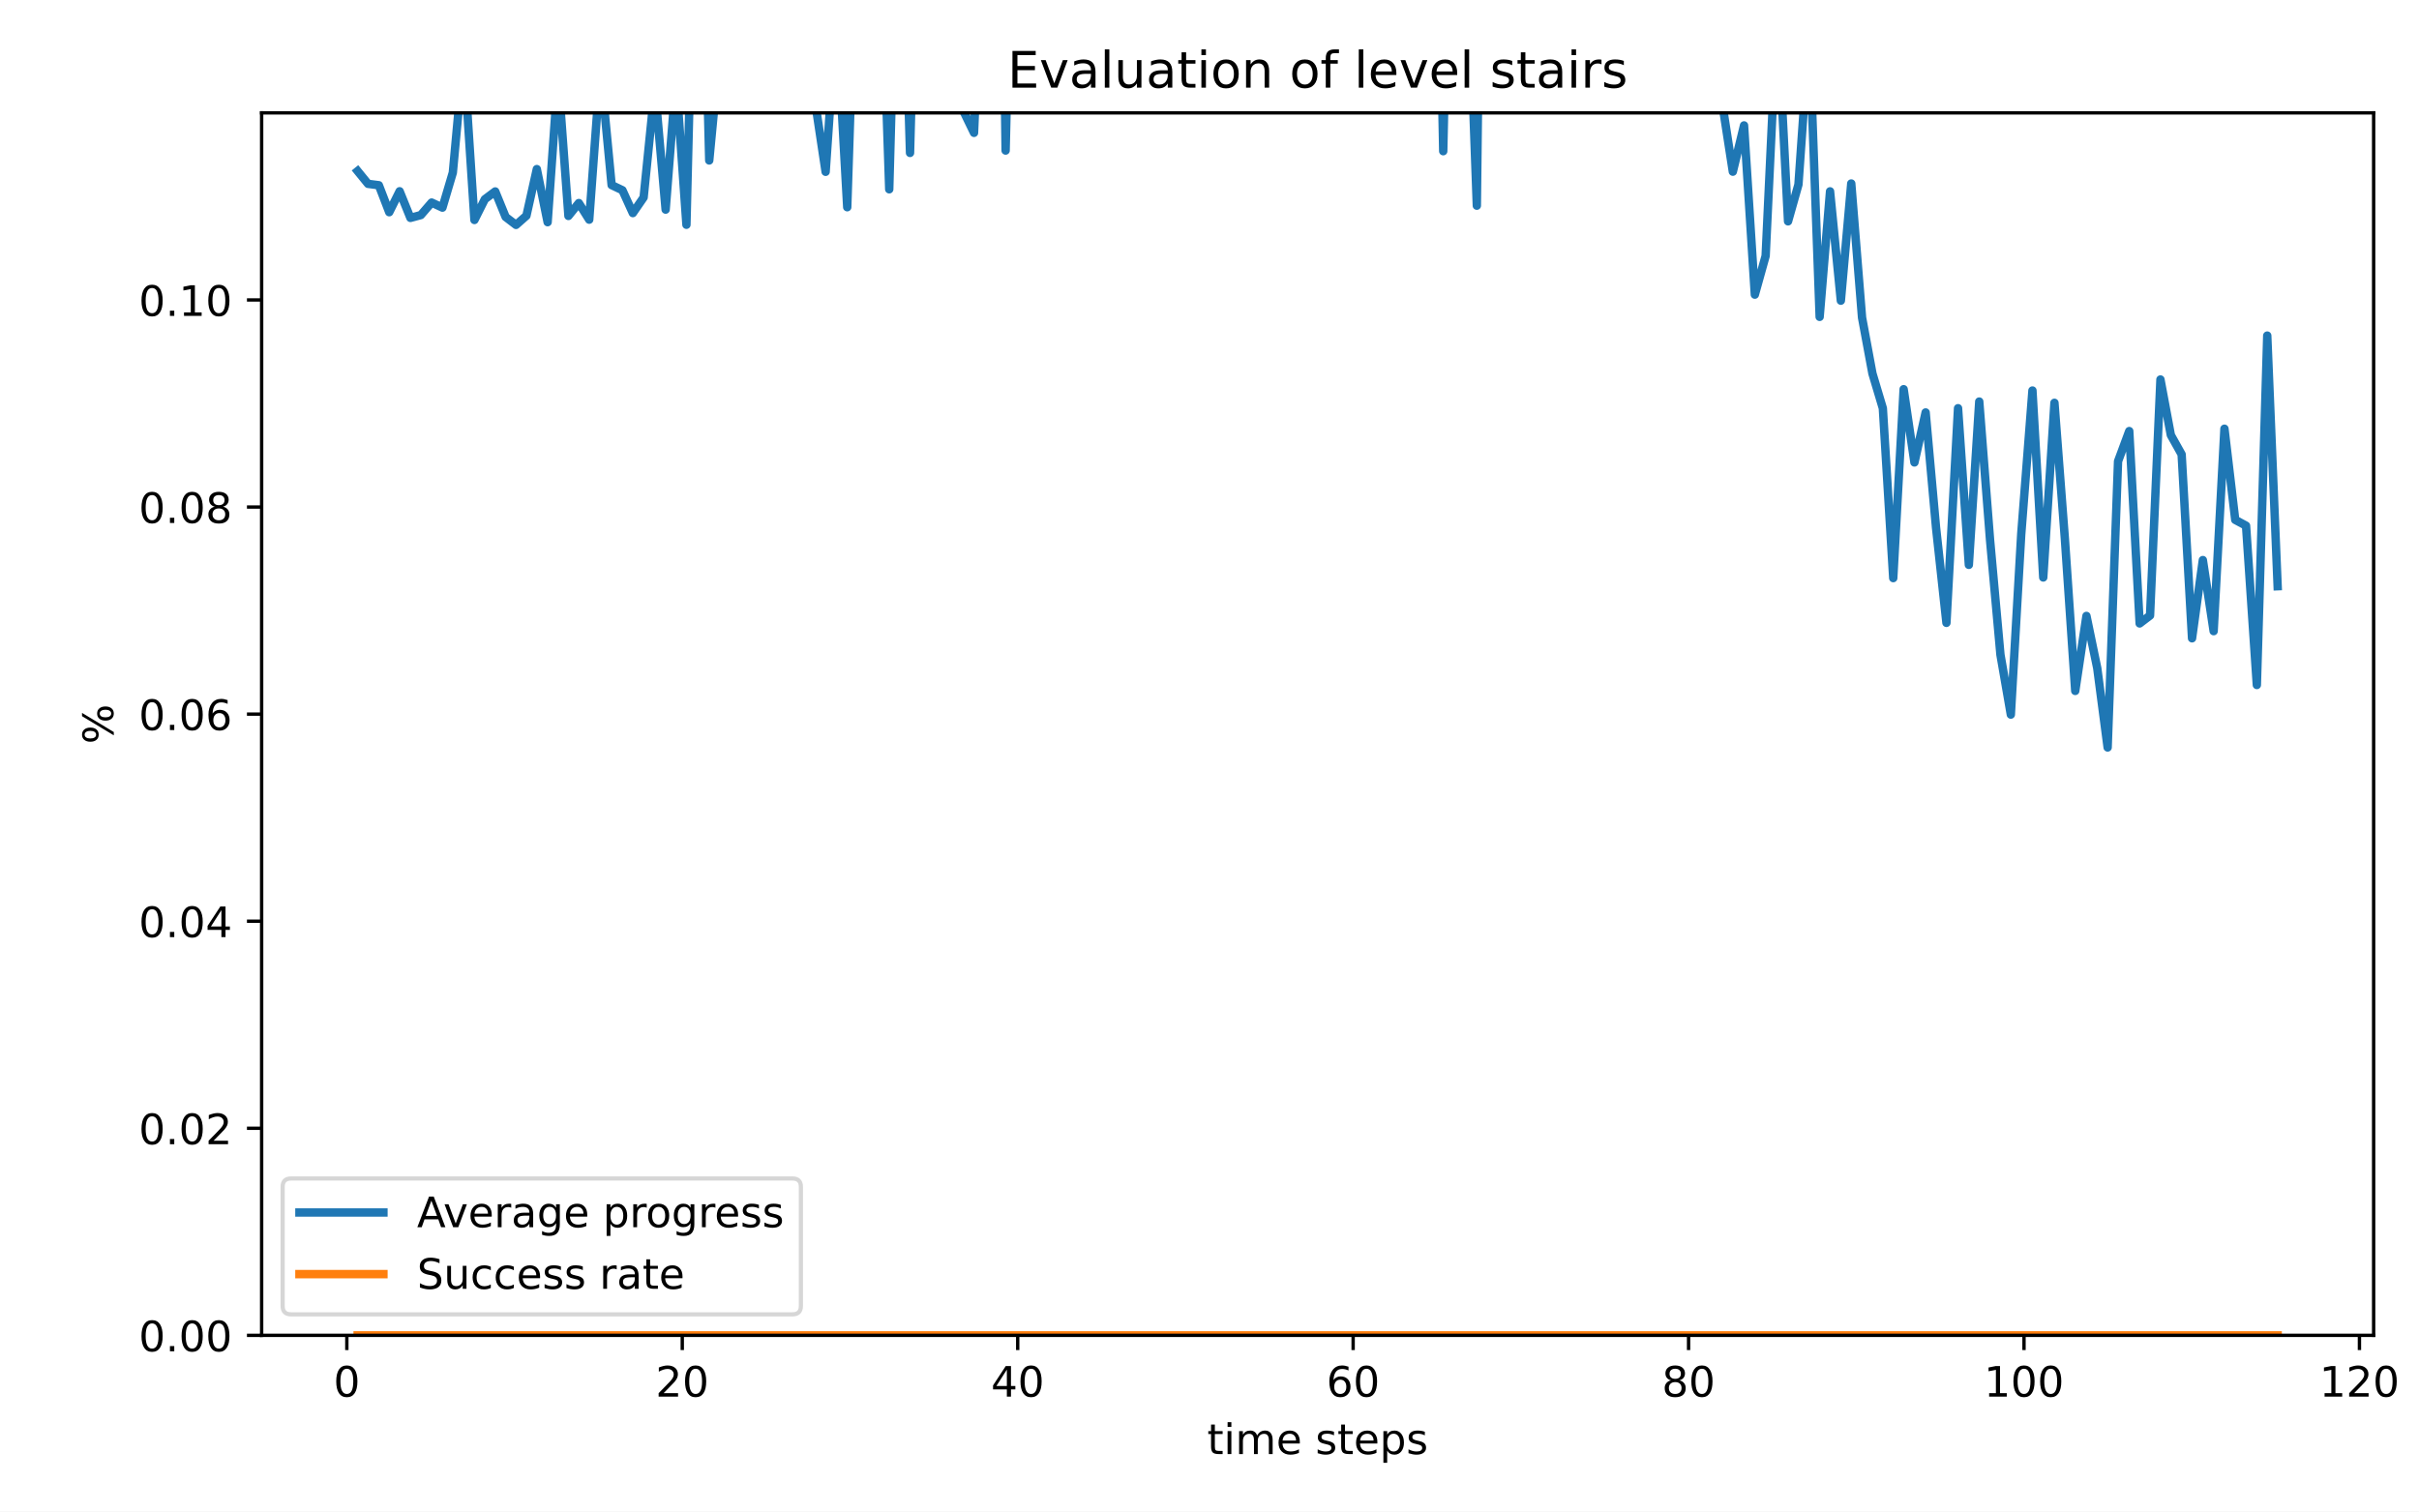
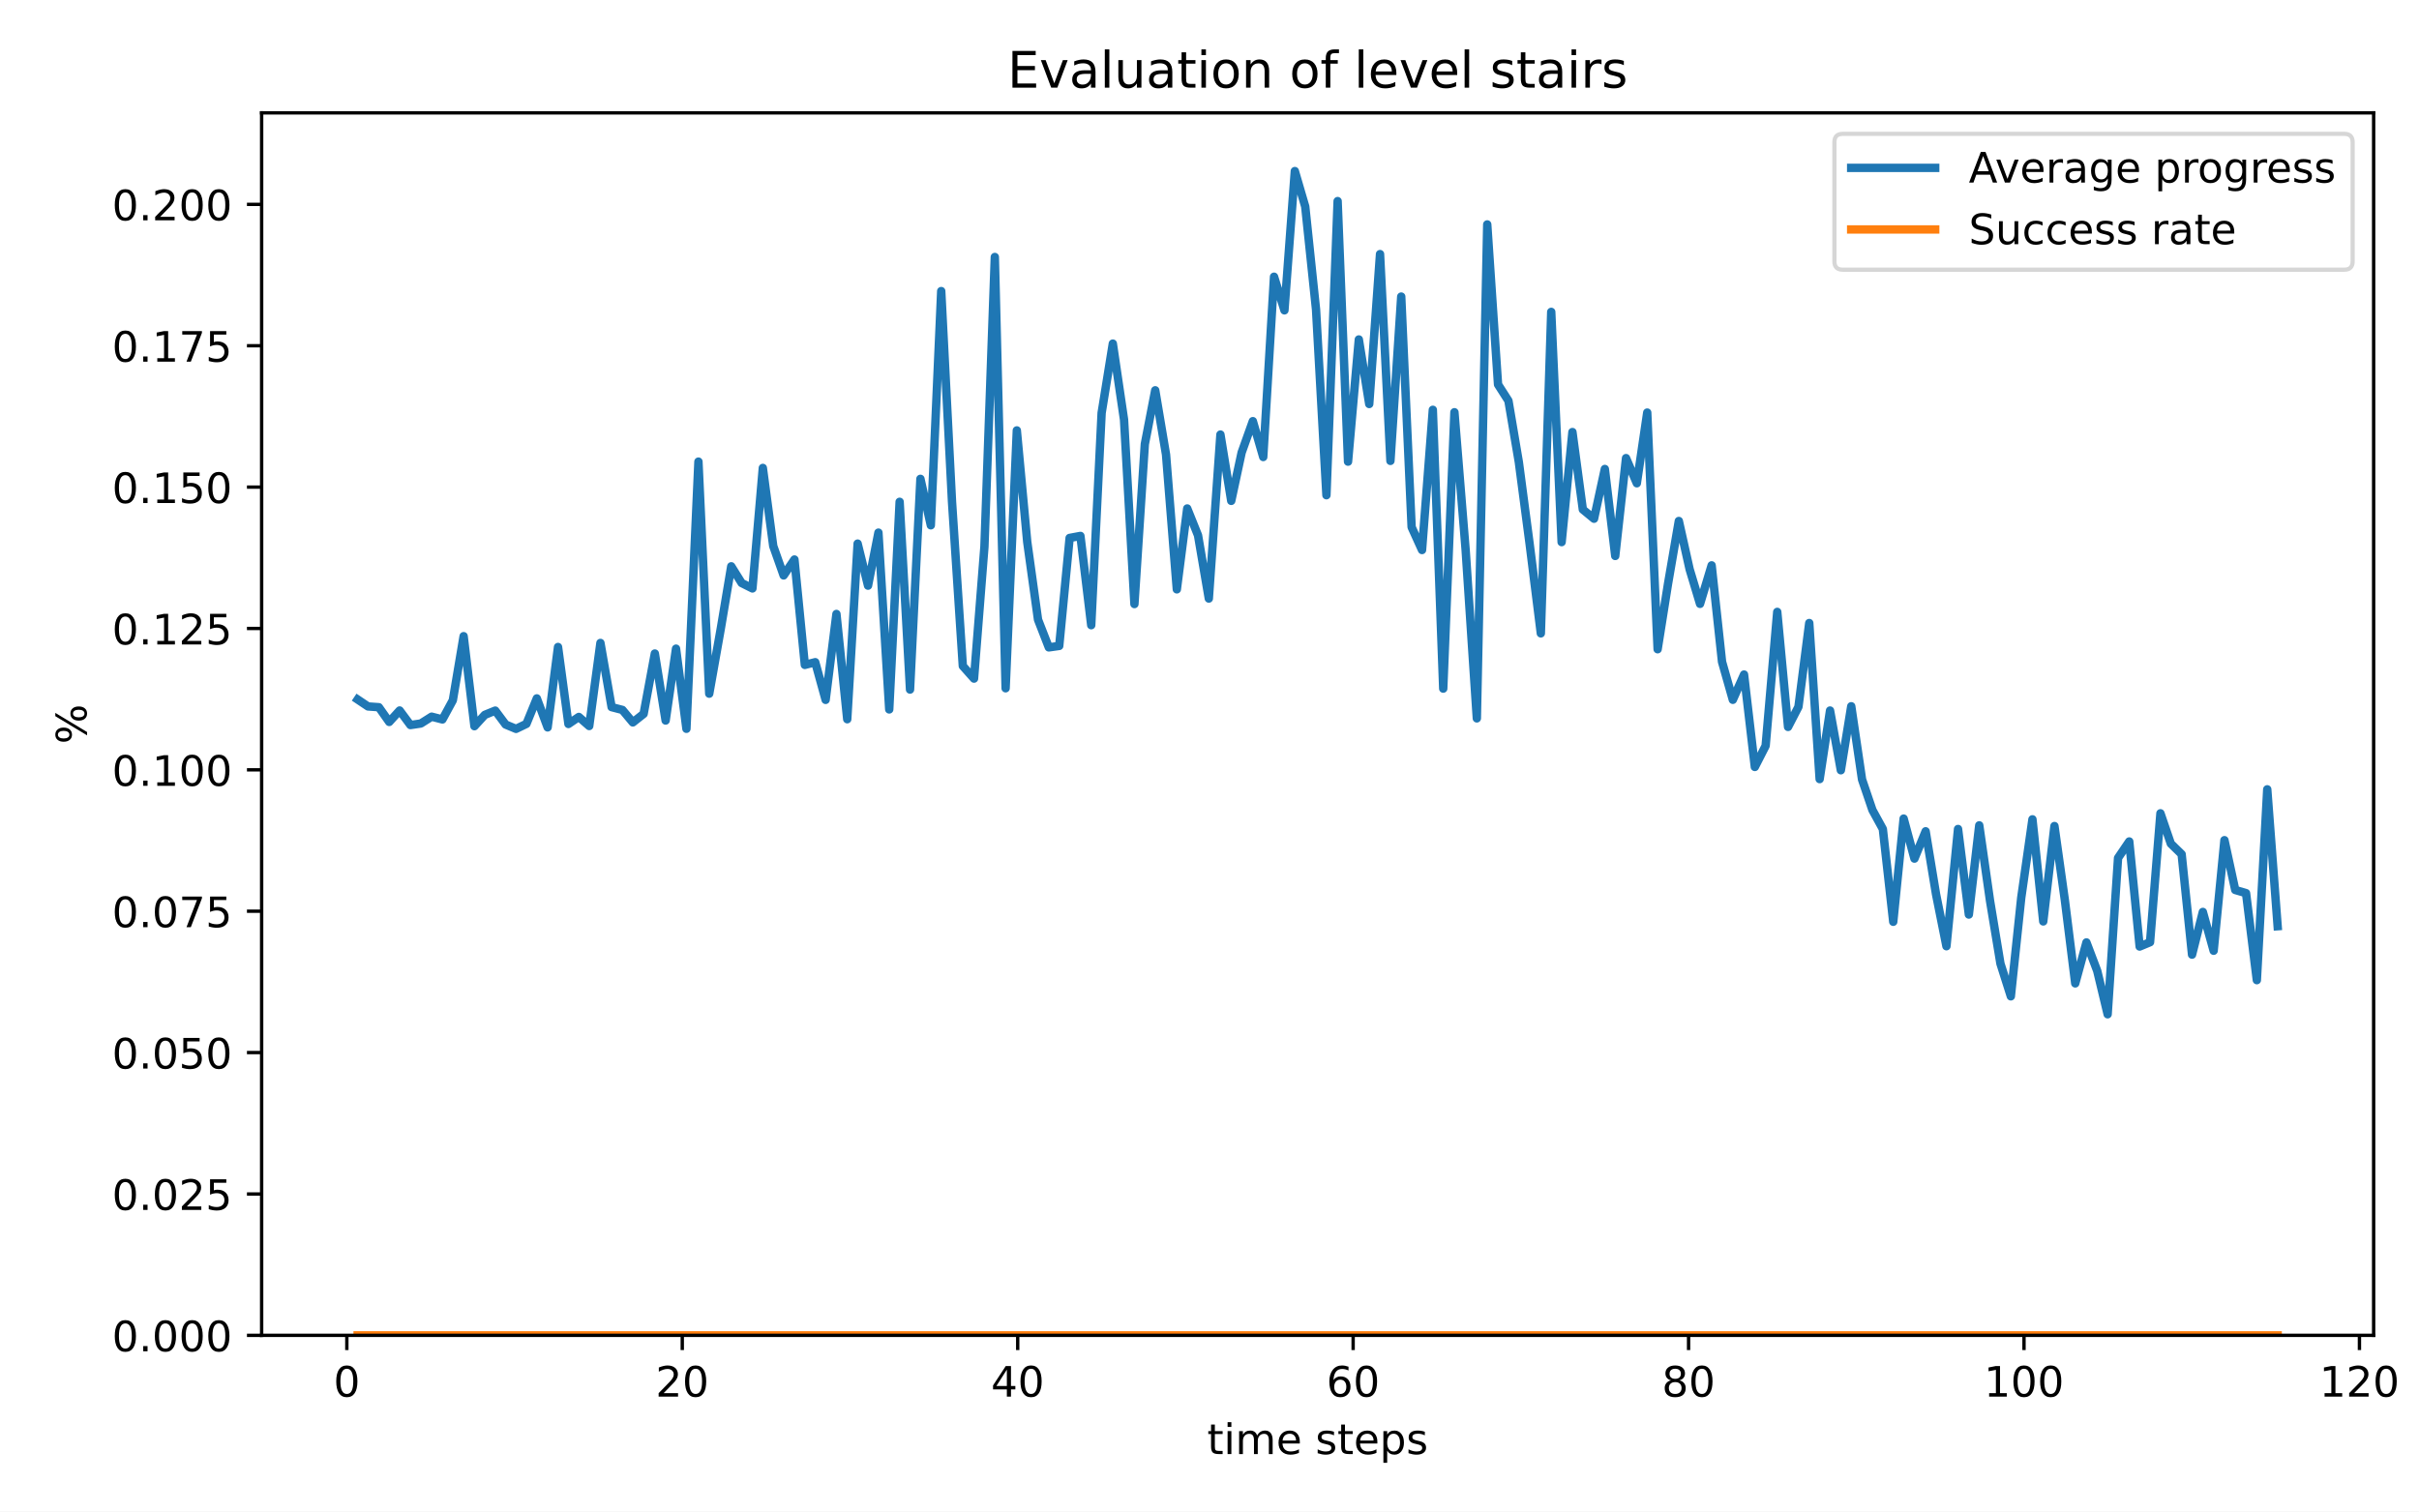
<svg xmlns="http://www.w3.org/2000/svg" xmlns:xlink="http://www.w3.org/1999/xlink" width="576pt" height="360pt" viewBox="0 0 576 360" version="1.1">
  <defs>
    <style type="text/css">*{stroke-linejoin: round; stroke-linecap: butt}</style>
  </defs>
  <g id="figure_1">
    <g id="patch_1">
      <path d="M 0 360  L 576 360  L 576 0  L 0 0  z " style="fill: #ffffff" />
    </g>
    <g id="axes_1">
      <g id="patch_2">
        <path d="M 62.3 318.04  L 565.2 318.04  L 565.2 26.88  L 62.3 26.88  z " style="fill: #ffffff" />
      </g>
      <g id="matplotlib.axis_1">
        <g id="xtick_1">
          <g id="line2d_1">
            <defs>
-               <path id="m875d224e14" d="M 0 0  L 0 3.5  " style="stroke: #000000; stroke-width: 0.8" />
-             </defs>
-             <g>
-               <use xlink:href="#m875d224e14" x="82.587" y="318.04" style="stroke: #000000; stroke-width: 0.8" />
+               <path id="mbf3d8d883b" d="M 0 0  L 0 3.5  " style="stroke: #000000; stroke-width: 0.8" />
+             </defs>
+             <g>
+               <use xlink:href="#mbf3d8d883b" x="82.587" y="318.04" style="stroke: #000000; stroke-width: 0.8" />
            </g>
          </g>
          <g id="text_1">
            <g transform="translate(79.40599 332.6384) scale(0.1 -0.1)">
              <defs>
                <path id="DejaVuSans-30" d="M 2034 4250  Q 1547 4250 1301 3770  Q 1056 3291 1056 2328  Q 1056 1369 1301 889  Q 1547 409 2034 409  Q 2525 409 2770 889  Q 3016 1369 3016 2328  Q 3016 3291 2770 3770  Q 2525 4250 2034 4250  z M 2034 4750  Q 2819 4750 3233 4129  Q 3647 3509 3647 2328  Q 3647 1150 3233 529  Q 2819 -91 2034 -91  Q 1250 -91 836 529  Q 422 1150 422 2328  Q 422 3509 836 4129  Q 1250 4750 2034 4750  z " transform="scale(0.015625)" />
              </defs>
              <use xlink:href="#DejaVuSans-30" />
            </g>
          </g>
        </g>
        <g id="xtick_2">
          <g id="line2d_2">
            <g>
-               <use xlink:href="#m875d224e14" x="162.459" y="318.04" style="stroke: #000000; stroke-width: 0.8" />
+               <use xlink:href="#mbf3d8d883b" x="162.459" y="318.04" style="stroke: #000000; stroke-width: 0.8" />
            </g>
          </g>
          <g id="text_2">
            <g transform="translate(156.0968 332.6384) scale(0.1 -0.1)">
              <defs>
                <path id="DejaVuSans-32" d="M 1228 531  L 3431 531  L 3431 0  L 469 0  L 469 531  Q 828 903 1448 1529  Q 2069 2156 2228 2338  Q 2531 2678 2651 2914  Q 2772 3150 2772 3378  Q 2772 3750 2511 3984  Q 2250 4219 1831 4219  Q 1534 4219 1204 4116  Q 875 4013 500 3803  L 500 4441  Q 881 4594 1212 4672  Q 1544 4750 1819 4750  Q 2544 4750 2975 4387  Q 3406 4025 3406 3419  Q 3406 3131 3298 2873  Q 3191 2616 2906 2266  Q 2828 2175 2409 1742  Q 1991 1309 1228 531  z " transform="scale(0.015625)" />
              </defs>
              <use xlink:href="#DejaVuSans-32" />
              <use xlink:href="#DejaVuSans-30" transform="translate(63.62305 0)" />
            </g>
          </g>
        </g>
        <g id="xtick_3">
          <g id="line2d_3">
            <g>
-               <use xlink:href="#m875d224e14" x="242.331" y="318.04" style="stroke: #000000; stroke-width: 0.8" />
+               <use xlink:href="#mbf3d8d883b" x="242.331" y="318.04" style="stroke: #000000; stroke-width: 0.8" />
            </g>
          </g>
          <g id="text_3">
            <g transform="translate(235.9688 332.6384) scale(0.1 -0.1)">
              <defs>
                <path id="DejaVuSans-34" d="M 2419 4116  L 825 1625  L 2419 1625  L 2419 4116  z M 2253 4666  L 3047 4666  L 3047 1625  L 3713 1625  L 3713 1100  L 3047 1100  L 3047 0  L 2419 0  L 2419 1100  L 313 1100  L 313 1709  L 2253 4666  z " transform="scale(0.015625)" />
              </defs>
              <use xlink:href="#DejaVuSans-34" />
              <use xlink:href="#DejaVuSans-30" transform="translate(63.62305 0)" />
            </g>
          </g>
        </g>
        <g id="xtick_4">
          <g id="line2d_4">
            <g>
-               <use xlink:href="#m875d224e14" x="322.203" y="318.04" style="stroke: #000000; stroke-width: 0.8" />
+               <use xlink:href="#mbf3d8d883b" x="322.203" y="318.04" style="stroke: #000000; stroke-width: 0.8" />
            </g>
          </g>
          <g id="text_4">
            <g transform="translate(315.8409 332.6384) scale(0.1 -0.1)">
              <defs>
                <path id="DejaVuSans-36" d="M 2113 2584  Q 1688 2584 1439 2293  Q 1191 2003 1191 1497  Q 1191 994 1439 701  Q 1688 409 2113 409  Q 2538 409 2786 701  Q 3034 994 3034 1497  Q 3034 2003 2786 2293  Q 2538 2584 2113 2584  z M 3366 4563  L 3366 3988  Q 3128 4100 2886 4159  Q 2644 4219 2406 4219  Q 1781 4219 1451 3797  Q 1122 3375 1075 2522  Q 1259 2794 1537 2939  Q 1816 3084 2150 3084  Q 2853 3084 3261 2657  Q 3669 2231 3669 1497  Q 3669 778 3244 343  Q 2819 -91 2113 -91  Q 1303 -91 875 529  Q 447 1150 447 2328  Q 447 3434 972 4092  Q 1497 4750 2381 4750  Q 2619 4750 2861 4703  Q 3103 4656 3366 4563  z " transform="scale(0.015625)" />
              </defs>
              <use xlink:href="#DejaVuSans-36" />
              <use xlink:href="#DejaVuSans-30" transform="translate(63.62305 0)" />
            </g>
          </g>
        </g>
        <g id="xtick_5">
          <g id="line2d_5">
            <g>
-               <use xlink:href="#m875d224e14" x="402.075" y="318.04" style="stroke: #000000; stroke-width: 0.8" />
+               <use xlink:href="#mbf3d8d883b" x="402.075" y="318.04" style="stroke: #000000; stroke-width: 0.8" />
            </g>
          </g>
          <g id="text_5">
            <g transform="translate(395.7129 332.6384) scale(0.1 -0.1)">
              <defs>
                <path id="DejaVuSans-38" d="M 2034 2216  Q 1584 2216 1326 1975  Q 1069 1734 1069 1313  Q 1069 891 1326 650  Q 1584 409 2034 409  Q 2484 409 2743 651  Q 3003 894 3003 1313  Q 3003 1734 2745 1975  Q 2488 2216 2034 2216  z M 1403 2484  Q 997 2584 770 2862  Q 544 3141 544 3541  Q 544 4100 942 4425  Q 1341 4750 2034 4750  Q 2731 4750 3128 4425  Q 3525 4100 3525 3541  Q 3525 3141 3298 2862  Q 3072 2584 2669 2484  Q 3125 2378 3379 2068  Q 3634 1759 3634 1313  Q 3634 634 3220 271  Q 2806 -91 2034 -91  Q 1263 -91 848 271  Q 434 634 434 1313  Q 434 1759 690 2068  Q 947 2378 1403 2484  z M 1172 3481  Q 1172 3119 1398 2916  Q 1625 2713 2034 2713  Q 2441 2713 2670 2916  Q 2900 3119 2900 3481  Q 2900 3844 2670 4047  Q 2441 4250 2034 4250  Q 1625 4250 1398 4047  Q 1172 3844 1172 3481  z " transform="scale(0.015625)" />
              </defs>
              <use xlink:href="#DejaVuSans-38" />
              <use xlink:href="#DejaVuSans-30" transform="translate(63.62305 0)" />
            </g>
          </g>
        </g>
        <g id="xtick_6">
          <g id="line2d_6">
            <g>
-               <use xlink:href="#m875d224e14" x="481.947" y="318.04" style="stroke: #000000; stroke-width: 0.8" />
+               <use xlink:href="#mbf3d8d883b" x="481.947" y="318.04" style="stroke: #000000; stroke-width: 0.8" />
            </g>
          </g>
          <g id="text_6">
            <g transform="translate(472.4037 332.6384) scale(0.1 -0.1)">
              <defs>
                <path id="DejaVuSans-31" d="M 794 531  L 1825 531  L 1825 4091  L 703 3866  L 703 4441  L 1819 4666  L 2450 4666  L 2450 531  L 3481 531  L 3481 0  L 794 0  L 794 531  z " transform="scale(0.015625)" />
              </defs>
              <use xlink:href="#DejaVuSans-31" />
              <use xlink:href="#DejaVuSans-30" transform="translate(63.62305 0)" />
              <use xlink:href="#DejaVuSans-30" transform="translate(127.2461 0)" />
            </g>
          </g>
        </g>
        <g id="xtick_7">
          <g id="line2d_7">
            <g>
-               <use xlink:href="#m875d224e14" x="561.819" y="318.04" style="stroke: #000000; stroke-width: 0.8" />
+               <use xlink:href="#mbf3d8d883b" x="561.819" y="318.04" style="stroke: #000000; stroke-width: 0.8" />
            </g>
          </g>
          <g id="text_7">
            <g transform="translate(552.2757 332.6384) scale(0.1 -0.1)">
              <use xlink:href="#DejaVuSans-31" />
              <use xlink:href="#DejaVuSans-32" transform="translate(63.62305 0)" />
              <use xlink:href="#DejaVuSans-30" transform="translate(127.2461 0)" />
            </g>
          </g>
        </g>
        <g id="text_8">
          <g transform="translate(287.4445 346.3166) scale(0.1 -0.1)">
            <defs>
              <path id="DejaVuSans-74" d="M 1172 4494  L 1172 3500  L 2356 3500  L 2356 3053  L 1172 3053  L 1172 1153  Q 1172 725 1289 603  Q 1406 481 1766 481  L 2356 481  L 2356 0  L 1766 0  Q 1100 0 847 248  Q 594 497 594 1153  L 594 3053  L 172 3053  L 172 3500  L 594 3500  L 594 4494  L 1172 4494  z " transform="scale(0.015625)" />
              <path id="DejaVuSans-69" d="M 603 3500  L 1178 3500  L 1178 0  L 603 0  L 603 3500  z M 603 4863  L 1178 4863  L 1178 4134  L 603 4134  L 603 4863  z " transform="scale(0.015625)" />
              <path id="DejaVuSans-6d" d="M 3328 2828  Q 3544 3216 3844 3400  Q 4144 3584 4550 3584  Q 5097 3584 5394 3201  Q 5691 2819 5691 2113  L 5691 0  L 5113 0  L 5113 2094  Q 5113 2597 4934 2840  Q 4756 3084 4391 3084  Q 3944 3084 3684 2787  Q 3425 2491 3425 1978  L 3425 0  L 2847 0  L 2847 2094  Q 2847 2600 2669 2842  Q 2491 3084 2119 3084  Q 1678 3084 1418 2786  Q 1159 2488 1159 1978  L 1159 0  L 581 0  L 581 3500  L 1159 3500  L 1159 2956  Q 1356 3278 1631 3431  Q 1906 3584 2284 3584  Q 2666 3584 2933 3390  Q 3200 3197 3328 2828  z " transform="scale(0.015625)" />
              <path id="DejaVuSans-65" d="M 3597 1894  L 3597 1613  L 953 1613  Q 991 1019 1311 708  Q 1631 397 2203 397  Q 2534 397 2845 478  Q 3156 559 3463 722  L 3463 178  Q 3153 47 2828 -22  Q 2503 -91 2169 -91  Q 1331 -91 842 396  Q 353 884 353 1716  Q 353 2575 817 3079  Q 1281 3584 2069 3584  Q 2775 3584 3186 3129  Q 3597 2675 3597 1894  z M 3022 2063  Q 3016 2534 2758 2815  Q 2500 3097 2075 3097  Q 1594 3097 1305 2825  Q 1016 2553 972 2059  L 3022 2063  z " transform="scale(0.015625)" />
              <path id="DejaVuSans-20" transform="scale(0.015625)" />
              <path id="DejaVuSans-73" d="M 2834 3397  L 2834 2853  Q 2591 2978 2328 3040  Q 2066 3103 1784 3103  Q 1356 3103 1142 2972  Q 928 2841 928 2578  Q 928 2378 1081 2264  Q 1234 2150 1697 2047  L 1894 2003  Q 2506 1872 2764 1633  Q 3022 1394 3022 966  Q 3022 478 2636 193  Q 2250 -91 1575 -91  Q 1294 -91 989 -36  Q 684 19 347 128  L 347 722  Q 666 556 975 473  Q 1284 391 1588 391  Q 1994 391 2212 530  Q 2431 669 2431 922  Q 2431 1156 2273 1281  Q 2116 1406 1581 1522  L 1381 1569  Q 847 1681 609 1914  Q 372 2147 372 2553  Q 372 3047 722 3315  Q 1072 3584 1716 3584  Q 2034 3584 2315 3537  Q 2597 3491 2834 3397  z " transform="scale(0.015625)" />
              <path id="DejaVuSans-70" d="M 1159 525  L 1159 -1331  L 581 -1331  L 581 3500  L 1159 3500  L 1159 2969  Q 1341 3281 1617 3432  Q 1894 3584 2278 3584  Q 2916 3584 3314 3078  Q 3713 2572 3713 1747  Q 3713 922 3314 415  Q 2916 -91 2278 -91  Q 1894 -91 1617 61  Q 1341 213 1159 525  z M 3116 1747  Q 3116 2381 2855 2742  Q 2594 3103 2138 3103  Q 1681 3103 1420 2742  Q 1159 2381 1159 1747  Q 1159 1113 1420 752  Q 1681 391 2138 391  Q 2594 391 2855 752  Q 3116 1113 3116 1747  z " transform="scale(0.015625)" />
            </defs>
            <use xlink:href="#DejaVuSans-74" />
            <use xlink:href="#DejaVuSans-69" transform="translate(39.20898 0)" />
            <use xlink:href="#DejaVuSans-6d" transform="translate(66.99219 0)" />
            <use xlink:href="#DejaVuSans-65" transform="translate(164.4043 0)" />
            <use xlink:href="#DejaVuSans-20" transform="translate(225.9277 0)" />
            <use xlink:href="#DejaVuSans-73" transform="translate(257.7148 0)" />
            <use xlink:href="#DejaVuSans-74" transform="translate(309.8145 0)" />
            <use xlink:href="#DejaVuSans-65" transform="translate(349.0234 0)" />
            <use xlink:href="#DejaVuSans-70" transform="translate(410.5469 0)" />
            <use xlink:href="#DejaVuSans-73" transform="translate(474.0234 0)" />
          </g>
        </g>
      </g>
      <g id="matplotlib.axis_2">
        <g id="ytick_1">
          <g id="line2d_8">
            <defs>
-               <path id="mde6b462e78" d="M 0 0  L -3.5 0  " style="stroke: #000000; stroke-width: 0.8" />
-             </defs>
-             <g>
-               <use xlink:href="#mde6b462e78" x="62.3" y="318.04" style="stroke: #000000; stroke-width: 0.8" />
+               <path id="mb9ecaa0614" d="M 0 0  L -3.5 0  " style="stroke: #000000; stroke-width: 0.8" />
+             </defs>
+             <g>
+               <use xlink:href="#mb9ecaa0614" x="62.3" y="318.04" style="stroke: #000000; stroke-width: 0.8" />
            </g>
          </g>
          <g id="text_9">
-             <g transform="translate(33.03437 321.8392) scale(0.1 -0.1)">
+             <g transform="translate(26.67188 321.8392) scale(0.1 -0.1)">
              <defs>
                <path id="DejaVuSans-2e" d="M 684 794  L 1344 794  L 1344 0  L 684 0  L 684 794  z " transform="scale(0.015625)" />
              </defs>
              <use xlink:href="#DejaVuSans-30" />
              <use xlink:href="#DejaVuSans-2e" transform="translate(63.62305 0)" />
              <use xlink:href="#DejaVuSans-30" transform="translate(95.41016 0)" />
              <use xlink:href="#DejaVuSans-30" transform="translate(159.0332 0)" />
+               <use xlink:href="#DejaVuSans-30" transform="translate(222.6562 0)" />
            </g>
          </g>
        </g>
        <g id="ytick_2">
          <g id="line2d_9">
            <g>
-               <use xlink:href="#mde6b462e78" x="62.3" y="268.719" style="stroke: #000000; stroke-width: 0.8" />
+               <use xlink:href="#mb9ecaa0614" x="62.3" y="284.369" style="stroke: #000000; stroke-width: 0.8" />
            </g>
          </g>
          <g id="text_10">
-             <g transform="translate(33.03437 272.5183) scale(0.1 -0.1)">
+             <g transform="translate(26.67188 288.1684) scale(0.1 -0.1)">
+               <defs>
+                 <path id="DejaVuSans-35" d="M 691 4666  L 3169 4666  L 3169 4134  L 1269 4134  L 1269 2991  Q 1406 3038 1543 3061  Q 1681 3084 1819 3084  Q 2600 3084 3056 2656  Q 3513 2228 3513 1497  Q 3513 744 3044 326  Q 2575 -91 1722 -91  Q 1428 -91 1123 -41  Q 819 9 494 109  L 494 744  Q 775 591 1075 516  Q 1375 441 1709 441  Q 2250 441 2565 725  Q 2881 1009 2881 1497  Q 2881 1984 2565 2268  Q 2250 2553 1709 2553  Q 1456 2553 1204 2497  Q 953 2441 691 2322  L 691 4666  z " transform="scale(0.015625)" />
+               </defs>
              <use xlink:href="#DejaVuSans-30" />
              <use xlink:href="#DejaVuSans-2e" transform="translate(63.62305 0)" />
              <use xlink:href="#DejaVuSans-30" transform="translate(95.41016 0)" />
              <use xlink:href="#DejaVuSans-32" transform="translate(159.0332 0)" />
+               <use xlink:href="#DejaVuSans-35" transform="translate(222.6562 0)" />
            </g>
          </g>
        </g>
        <g id="ytick_3">
          <g id="line2d_10">
            <g>
-               <use xlink:href="#mde6b462e78" x="62.3" y="219.398" style="stroke: #000000; stroke-width: 0.8" />
+               <use xlink:href="#mb9ecaa0614" x="62.3" y="250.698" style="stroke: #000000; stroke-width: 0.8" />
            </g>
          </g>
          <g id="text_11">
-             <g transform="translate(33.03437 223.1974) scale(0.1 -0.1)">
+             <g transform="translate(26.67188 254.4976) scale(0.1 -0.1)">
              <use xlink:href="#DejaVuSans-30" />
              <use xlink:href="#DejaVuSans-2e" transform="translate(63.62305 0)" />
              <use xlink:href="#DejaVuSans-30" transform="translate(95.41016 0)" />
-               <use xlink:href="#DejaVuSans-34" transform="translate(159.0332 0)" />
+               <use xlink:href="#DejaVuSans-35" transform="translate(159.0332 0)" />
+               <use xlink:href="#DejaVuSans-30" transform="translate(222.6562 0)" />
            </g>
          </g>
        </g>
        <g id="ytick_4">
          <g id="line2d_11">
            <g>
-               <use xlink:href="#mde6b462e78" x="62.3" y="170.077" style="stroke: #000000; stroke-width: 0.8" />
+               <use xlink:href="#mb9ecaa0614" x="62.3" y="217.028" style="stroke: #000000; stroke-width: 0.8" />
            </g>
          </g>
          <g id="text_12">
-             <g transform="translate(33.03437 173.8765) scale(0.1 -0.1)">
+             <g transform="translate(26.67188 220.8268) scale(0.1 -0.1)">
+               <defs>
+                 <path id="DejaVuSans-37" d="M 525 4666  L 3525 4666  L 3525 4397  L 1831 0  L 1172 0  L 2766 4134  L 525 4134  L 525 4666  z " transform="scale(0.015625)" />
+               </defs>
              <use xlink:href="#DejaVuSans-30" />
              <use xlink:href="#DejaVuSans-2e" transform="translate(63.62305 0)" />
              <use xlink:href="#DejaVuSans-30" transform="translate(95.41016 0)" />
-               <use xlink:href="#DejaVuSans-36" transform="translate(159.0332 0)" />
+               <use xlink:href="#DejaVuSans-37" transform="translate(159.0332 0)" />
+               <use xlink:href="#DejaVuSans-35" transform="translate(222.6562 0)" />
            </g>
          </g>
        </g>
        <g id="ytick_5">
          <g id="line2d_12">
            <g>
-               <use xlink:href="#mde6b462e78" x="62.3" y="120.756" style="stroke: #000000; stroke-width: 0.8" />
+               <use xlink:href="#mb9ecaa0614" x="62.3" y="183.357" style="stroke: #000000; stroke-width: 0.8" />
            </g>
          </g>
          <g id="text_13">
-             <g transform="translate(33.03437 124.5556) scale(0.1 -0.1)">
-               <use xlink:href="#DejaVuSans-30" />
-               <use xlink:href="#DejaVuSans-2e" transform="translate(63.62305 0)" />
-               <use xlink:href="#DejaVuSans-30" transform="translate(95.41016 0)" />
-               <use xlink:href="#DejaVuSans-38" transform="translate(159.0332 0)" />
+             <g transform="translate(26.67188 187.1561) scale(0.1 -0.1)">
+               <use xlink:href="#DejaVuSans-30" />
+               <use xlink:href="#DejaVuSans-2e" transform="translate(63.62305 0)" />
+               <use xlink:href="#DejaVuSans-31" transform="translate(95.41016 0)" />
+               <use xlink:href="#DejaVuSans-30" transform="translate(159.0332 0)" />
+               <use xlink:href="#DejaVuSans-30" transform="translate(222.6562 0)" />
            </g>
          </g>
        </g>
        <g id="ytick_6">
          <g id="line2d_13">
            <g>
-               <use xlink:href="#mde6b462e78" x="62.3" y="71.436" style="stroke: #000000; stroke-width: 0.8" />
+               <use xlink:href="#mb9ecaa0614" x="62.3" y="149.686" style="stroke: #000000; stroke-width: 0.8" />
            </g>
          </g>
          <g id="text_14">
-             <g transform="translate(33.03437 75.23472) scale(0.1 -0.1)">
+             <g transform="translate(26.67188 153.4853) scale(0.1 -0.1)">
              <use xlink:href="#DejaVuSans-30" />
              <use xlink:href="#DejaVuSans-2e" transform="translate(63.62305 0)" />
              <use xlink:href="#DejaVuSans-31" transform="translate(95.41016 0)" />
+               <use xlink:href="#DejaVuSans-32" transform="translate(159.0332 0)" />
+               <use xlink:href="#DejaVuSans-35" transform="translate(222.6562 0)" />
+             </g>
+           </g>
+         </g>
+         <g id="ytick_7">
+           <g id="line2d_14">
+             <g>
+               <use xlink:href="#mb9ecaa0614" x="62.3" y="116.015" style="stroke: #000000; stroke-width: 0.8" />
+             </g>
+           </g>
+           <g id="text_15">
+             <g transform="translate(26.67188 119.8145) scale(0.1 -0.1)">
+               <use xlink:href="#DejaVuSans-30" />
+               <use xlink:href="#DejaVuSans-2e" transform="translate(63.62305 0)" />
+               <use xlink:href="#DejaVuSans-31" transform="translate(95.41016 0)" />
+               <use xlink:href="#DejaVuSans-35" transform="translate(159.0332 0)" />
+               <use xlink:href="#DejaVuSans-30" transform="translate(222.6562 0)" />
+             </g>
+           </g>
+         </g>
+         <g id="ytick_8">
+           <g id="line2d_15">
+             <g>
+               <use xlink:href="#mb9ecaa0614" x="62.3" y="82.344" style="stroke: #000000; stroke-width: 0.8" />
+             </g>
+           </g>
+           <g id="text_16">
+             <g transform="translate(26.67188 86.14369) scale(0.1 -0.1)">
+               <use xlink:href="#DejaVuSans-30" />
+               <use xlink:href="#DejaVuSans-2e" transform="translate(63.62305 0)" />
+               <use xlink:href="#DejaVuSans-31" transform="translate(95.41016 0)" />
+               <use xlink:href="#DejaVuSans-37" transform="translate(159.0332 0)" />
+               <use xlink:href="#DejaVuSans-35" transform="translate(222.6562 0)" />
+             </g>
+           </g>
+         </g>
+         <g id="ytick_9">
+           <g id="line2d_16">
+             <g>
+               <use xlink:href="#mb9ecaa0614" x="62.3" y="48.674" style="stroke: #000000; stroke-width: 0.8" />
+             </g>
+           </g>
+           <g id="text_17">
+             <g transform="translate(26.67188 52.4729) scale(0.1 -0.1)">
+               <use xlink:href="#DejaVuSans-30" />
+               <use xlink:href="#DejaVuSans-2e" transform="translate(63.62305 0)" />
+               <use xlink:href="#DejaVuSans-32" transform="translate(95.41016 0)" />
              <use xlink:href="#DejaVuSans-30" transform="translate(159.0332 0)" />
-             </g>
-           </g>
-         </g>
-         <g id="text_15">
-           <g transform="translate(26.95469 177.2108) rotate(-90) scale(0.1 -0.1)">
+               <use xlink:href="#DejaVuSans-30" transform="translate(222.6562 0)" />
+             </g>
+           </g>
+         </g>
+         <g id="text_18">
+           <g transform="translate(20.59219 177.2108) rotate(-90) scale(0.1 -0.1)">
            <defs>
              <path id="DejaVuSans-25" d="M 4653 2053  Q 4381 2053 4226 1822  Q 4072 1591 4072 1178  Q 4072 772 4226 539  Q 4381 306 4653 306  Q 4919 306 5073 539  Q 5228 772 5228 1178  Q 5228 1588 5073 1820  Q 4919 2053 4653 2053  z M 4653 2450  Q 5147 2450 5437 2106  Q 5728 1763 5728 1178  Q 5728 594 5436 251  Q 5144 -91 4653 -91  Q 4153 -91 3862 251  Q 3572 594 3572 1178  Q 3572 1766 3864 2108  Q 4156 2450 4653 2450  z M 1428 4353  Q 1159 4353 1004 4120  Q 850 3888 850 3481  Q 850 3069 1003 2837  Q 1156 2606 1428 2606  Q 1700 2606 1854 2837  Q 2009 3069 2009 3481  Q 2009 3884 1853 4118  Q 1697 4353 1428 4353  z M 4250 4750  L 4750 4750  L 1831 -91  L 1331 -91  L 4250 4750  z M 1428 4750  Q 1922 4750 2215 4408  Q 2509 4066 2509 3481  Q 2509 2891 2217 2550  Q 1925 2209 1428 2209  Q 931 2209 642 2551  Q 353 2894 353 3481  Q 353 4063 643 4406  Q 934 4750 1428 4750  z " transform="scale(0.015625)" />
            </defs>
            <use xlink:href="#DejaVuSans-25" />
          </g>
        </g>
      </g>
-       <g id="line2d_14">
-         <path d="M 85.159 40.745  L 87.635 43.785  L 90.207 44.117  L 92.683 50.542  L 95.159 45.553  L 97.731 51.897  L 100.207 51.222  L 102.779 48.243  L 105.35 49.452  L 107.826 41.102  L 110.398 13.141  L 112.97 52.393  L 115.446 47.452  L 117.922 45.598  L 120.398 51.674  L 122.874 53.565  L 125.35 51.379  L 127.826 40.273  L 130.398 52.917  L 132.874 17.856  L 135.35 51.431  L 137.826 48.359  L 140.302 52.319  L 142.97 16.088  L 145.637 44.078  L 148.209 45.307  L 150.685 50.747  L 153.257 47.02  L 155.925 20.707  L 158.497 49.923  L 160.973 18.587  L 163.449 53.532  L 164.787 -1  M 167.883 -1  L 168.88 38.217  L 172.625 -1  M 190.207 -1  L 191.643 25.664  L 194.119 24.486  L 196.595 40.918  L 199.167 3.455  L 201.739 49.354  L 203.367 -1  M 210.201 -1  L 211.739 45.086  L 212.999 -1  M 215.559 -1  L 216.691 36.42  L 217.699 -1  M 228.287 -1  L 229.262 26.148  L 231.93 31.642  L 233.336 -1  M 238.95 -1  L 239.454 35.855  L 240.328 -1  M 246.643 -1  L 247.169 5.939  L 249.741 18.031  L 252.217 17.391  L 253.184 -1  M 259.219 -1  L 259.837 8.347  L 260.087 -1  M 270.12 -1  L 270.124 -0.866  L 270.129 -1  M 342.9 -1  L 343.654 36.01  L 344.473 -1  M 349.842 -1  L 351.657 48.985  L 352.231 -1  M 366.013 -1  L 366.896 11.909  L 367.124 -1  M 394.231 -1  L 394.707 18.833  L 396.427 -1  M 404.795 -1  L 404.803 -0.952  L 404.811 -1  M 408.552 -1  L 410.043 24.311  L 412.614 40.885  L 415.282 29.87  L 417.854 70.173  L 420.426 60.952  L 423.189 2.55  L 425.761 52.715  L 428.237 43.95  L 430.809 7.404  L 433.285 75.469  L 435.761 45.572  L 438.333 71.61  L 440.809 43.705  L 443.381 75.637  L 445.857 88.969  L 448.333 97.243  L 450.809 137.689  L 453.285 92.695  L 455.857 110.14  L 458.524 98.234  L 461 125.675  L 463.476 148.347  L 466.24 97.226  L 468.812 134.532  L 471.288 95.637  L 473.859 128.575  L 476.335 155.925  L 478.811 170.199  L 481.287 127.207  L 483.955 93.01  L 486.527 137.537  L 489.195 95.938  L 491.671 128.236  L 494.147 164.557  L 496.814 146.695  L 499.386 159.135  L 501.862 178.026  L 504.338 109.869  L 507.006 102.668  L 509.482 148.484  L 511.958 146.596  L 514.434 90.384  L 516.91 103.628  L 519.482 108.221  L 521.958 152.023  L 524.53 133.394  L 527.102 150.322  L 529.673 102.109  L 532.245 123.819  L 534.817 125.2  L 537.389 163.145  L 539.865 79.928  L 542.341 139.624  L 542.341 139.624  " clip-path="url(#p1e2c1383d7)" style="fill: none; stroke: #1f77b4; stroke-width: 2; stroke-linecap: square" />
-       </g>
-       <g id="line2d_15">
-         <path d="M 85.159 318.04  L 542.341 318.04  L 542.341 318.04  " clip-path="url(#p1e2c1383d7)" style="fill: none; stroke: #ff7f0e; stroke-width: 2; stroke-linecap: square" />
+       <g id="line2d_17">
+         <path d="M 85.159 166.595  L 87.635 168.256  L 90.207 168.437  L 92.683 171.946  L 95.159 169.221  L 97.731 172.686  L 100.207 172.317  L 102.779 170.69  L 105.35 171.351  L 107.826 166.79  L 110.398 151.519  L 112.97 172.957  L 115.446 170.258  L 117.922 169.246  L 120.398 172.564  L 122.874 173.597  L 125.35 172.403  L 127.826 166.337  L 130.398 173.243  L 132.874 154.094  L 135.35 172.431  L 137.826 170.754  L 140.302 172.917  L 142.97 153.129  L 145.637 168.416  L 148.209 169.087  L 150.685 172.058  L 153.257 170.022  L 155.925 155.651  L 158.497 171.608  L 160.973 154.494  L 163.449 173.579  L 166.308 109.944  L 168.88 165.214  L 171.643 149.647  L 174.119 134.881  L 176.595 138.856  L 179.167 140.149  L 181.643 111.448  L 184.119 130.055  L 186.595 137.052  L 189.167 133.26  L 191.643 158.359  L 194.119 157.716  L 196.595 166.689  L 199.167 146.229  L 201.739 171.297  L 204.215 129.473  L 206.691 139.483  L 209.167 126.859  L 211.739 168.966  L 214.215 119.518  L 216.691 164.233  L 219.167 114.045  L 221.643 125.113  L 224.119 69.325  L 226.691 119.543  L 229.262 158.623  L 231.93 161.623  L 234.406 130.229  L 236.882 61.207  L 239.454 163.924  L 242.122 102.51  L 244.598 129.058  L 247.169 147.586  L 249.741 154.19  L 252.217 153.84  L 254.693 128.122  L 257.265 127.642  L 259.837 148.901  L 262.313 98.354  L 264.981 81.837  L 267.648 99.937  L 270.124 143.87  L 272.6 105.785  L 275.076 92.96  L 277.648 108.256  L 280.22 140.367  L 282.696 121.103  L 285.268 127.502  L 287.84 142.556  L 290.603 103.496  L 293.175 119.291  L 295.651 107.786  L 298.319 100.308  L 300.795 108.847  L 303.367 65.908  L 305.843 73.911  L 308.319 40.745  L 310.795 49.196  L 313.367 73.716  L 315.843 117.946  L 318.51 47.896  L 320.986 109.951  L 323.558 80.849  L 326.034 96.223  L 328.606 60.518  L 331.082 109.77  L 333.654 70.637  L 336.13 125.547  L 338.606 130.998  L 341.178 97.607  L 343.654 164.009  L 346.321 98.185  L 348.989 130.968  L 351.657 171.095  L 354.133 53.451  L 356.705 91.579  L 359.181 95.454  L 361.657 110.052  L 364.228 129.556  L 366.896 150.847  L 369.372 74.281  L 371.848 129.114  L 374.42 102.901  L 376.896 121.349  L 379.564 123.546  L 382.136 111.7  L 384.612 132.413  L 387.183 109.107  L 389.755 115.102  L 392.231 98.263  L 394.707 154.628  L 397.183 139.036  L 399.755 124.082  L 402.327 135.591  L 404.803 143.822  L 407.567 134.654  L 410.043 157.62  L 412.614 166.672  L 415.282 160.656  L 417.854 182.667  L 420.426 177.631  L 423.189 145.735  L 425.761 173.133  L 428.237 168.346  L 430.809 148.386  L 433.285 185.56  L 435.761 169.231  L 438.333 183.452  L 440.809 168.212  L 443.381 185.652  L 445.857 192.933  L 448.333 197.452  L 450.809 219.541  L 453.285 194.968  L 455.857 204.495  L 458.524 197.993  L 461 212.98  L 463.476 225.362  L 466.24 197.442  L 468.812 217.817  L 471.288 196.574  L 473.859 214.564  L 476.335 229.501  L 478.811 237.297  L 481.287 213.817  L 483.955 195.14  L 486.527 219.458  L 489.195 196.739  L 491.671 214.378  L 494.147 234.215  L 496.814 224.46  L 499.386 231.254  L 501.862 241.571  L 504.338 204.347  L 507.006 200.415  L 509.482 225.437  L 511.958 224.406  L 514.434 193.706  L 516.91 200.939  L 519.482 203.447  L 521.958 227.37  L 524.53 217.196  L 527.102 226.441  L 529.673 200.109  L 532.245 211.966  L 534.817 212.72  L 537.389 233.444  L 539.865 187.995  L 542.341 220.598  L 542.341 220.598  " clip-path="url(#p52070fbf01)" style="fill: none; stroke: #1f77b4; stroke-width: 2; stroke-linecap: square" />
+       </g>
+       <g id="line2d_18">
+         <path d="M 85.159 318.04  L 542.341 318.04  L 542.341 318.04  " clip-path="url(#p52070fbf01)" style="fill: none; stroke: #ff7f0e; stroke-width: 2; stroke-linecap: square" />
      </g>
      <g id="patch_3">
        <path d="M 62.3 318.04  L 62.3 26.88  " style="fill: none; stroke: #000000; stroke-width: 0.8; stroke-linejoin: miter; stroke-linecap: square" />
      </g>
      <g id="patch_4">
        <path d="M 565.2 318.04  L 565.2 26.88  " style="fill: none; stroke: #000000; stroke-width: 0.8; stroke-linejoin: miter; stroke-linecap: square" />
      </g>
      <g id="patch_5">
        <path d="M 62.3 318.04  L 565.2 318.04  " style="fill: none; stroke: #000000; stroke-width: 0.8; stroke-linejoin: miter; stroke-linecap: square" />
      </g>
      <g id="patch_6">
        <path d="M 62.3 26.88  L 565.2 26.88  " style="fill: none; stroke: #000000; stroke-width: 0.8; stroke-linejoin: miter; stroke-linecap: square" />
      </g>
-       <g id="text_16">
+       <g id="text_19">
        <g transform="translate(239.905 20.88) scale(0.12 -0.12)">
          <defs>
            <path id="DejaVuSans-45" d="M 628 4666  L 3578 4666  L 3578 4134  L 1259 4134  L 1259 2753  L 3481 2753  L 3481 2222  L 1259 2222  L 1259 531  L 3634 531  L 3634 0  L 628 0  L 628 4666  z " transform="scale(0.015625)" />
            <path id="DejaVuSans-76" d="M 191 3500  L 800 3500  L 1894 563  L 2988 3500  L 3597 3500  L 2284 0  L 1503 0  L 191 3500  z " transform="scale(0.015625)" />
            <path id="DejaVuSans-61" d="M 2194 1759  Q 1497 1759 1228 1600  Q 959 1441 959 1056  Q 959 750 1161 570  Q 1363 391 1709 391  Q 2188 391 2477 730  Q 2766 1069 2766 1631  L 2766 1759  L 2194 1759  z M 3341 1997  L 3341 0  L 2766 0  L 2766 531  Q 2569 213 2275 61  Q 1981 -91 1556 -91  Q 1019 -91 701 211  Q 384 513 384 1019  Q 384 1609 779 1909  Q 1175 2209 1959 2209  L 2766 2209  L 2766 2266  Q 2766 2663 2505 2880  Q 2244 3097 1772 3097  Q 1472 3097 1187 3025  Q 903 2953 641 2809  L 641 3341  Q 956 3463 1253 3523  Q 1550 3584 1831 3584  Q 2591 3584 2966 3190  Q 3341 2797 3341 1997  z " transform="scale(0.015625)" />
            <path id="DejaVuSans-6c" d="M 603 4863  L 1178 4863  L 1178 0  L 603 0  L 603 4863  z " transform="scale(0.015625)" />
            <path id="DejaVuSans-75" d="M 544 1381  L 544 3500  L 1119 3500  L 1119 1403  Q 1119 906 1312 657  Q 1506 409 1894 409  Q 2359 409 2629 706  Q 2900 1003 2900 1516  L 2900 3500  L 3475 3500  L 3475 0  L 2900 0  L 2900 538  Q 2691 219 2414 64  Q 2138 -91 1772 -91  Q 1169 -91 856 284  Q 544 659 544 1381  z M 1991 3584  L 1991 3584  z " transform="scale(0.015625)" />
            <path id="DejaVuSans-6f" d="M 1959 3097  Q 1497 3097 1228 2736  Q 959 2375 959 1747  Q 959 1119 1226 758  Q 1494 397 1959 397  Q 2419 397 2687 759  Q 2956 1122 2956 1747  Q 2956 2369 2687 2733  Q 2419 3097 1959 3097  z M 1959 3584  Q 2709 3584 3137 3096  Q 3566 2609 3566 1747  Q 3566 888 3137 398  Q 2709 -91 1959 -91  Q 1206 -91 779 398  Q 353 888 353 1747  Q 353 2609 779 3096  Q 1206 3584 1959 3584  z " transform="scale(0.015625)" />
            <path id="DejaVuSans-6e" d="M 3513 2113  L 3513 0  L 2938 0  L 2938 2094  Q 2938 2591 2744 2837  Q 2550 3084 2163 3084  Q 1697 3084 1428 2787  Q 1159 2491 1159 1978  L 1159 0  L 581 0  L 581 3500  L 1159 3500  L 1159 2956  Q 1366 3272 1645 3428  Q 1925 3584 2291 3584  Q 2894 3584 3203 3211  Q 3513 2838 3513 2113  z " transform="scale(0.015625)" />
            <path id="DejaVuSans-66" d="M 2375 4863  L 2375 4384  L 1825 4384  Q 1516 4384 1395 4259  Q 1275 4134 1275 3809  L 1275 3500  L 2222 3500  L 2222 3053  L 1275 3053  L 1275 0  L 697 0  L 697 3053  L 147 3053  L 147 3500  L 697 3500  L 697 3744  Q 697 4328 969 4595  Q 1241 4863 1831 4863  L 2375 4863  z " transform="scale(0.015625)" />
            <path id="DejaVuSans-72" d="M 2631 2963  Q 2534 3019 2420 3045  Q 2306 3072 2169 3072  Q 1681 3072 1420 2755  Q 1159 2438 1159 1844  L 1159 0  L 581 0  L 581 3500  L 1159 3500  L 1159 2956  Q 1341 3275 1631 3429  Q 1922 3584 2338 3584  Q 2397 3584 2469 3576  Q 2541 3569 2628 3553  L 2631 2963  z " transform="scale(0.015625)" />
          </defs>
          <use xlink:href="#DejaVuSans-45" />
          <use xlink:href="#DejaVuSans-76" transform="translate(63.18359 0)" />
          <use xlink:href="#DejaVuSans-61" transform="translate(122.3633 0)" />
          <use xlink:href="#DejaVuSans-6c" transform="translate(183.6426 0)" />
          <use xlink:href="#DejaVuSans-75" transform="translate(211.4258 0)" />
          <use xlink:href="#DejaVuSans-61" transform="translate(274.8047 0)" />
          <use xlink:href="#DejaVuSans-74" transform="translate(336.084 0)" />
          <use xlink:href="#DejaVuSans-69" transform="translate(375.293 0)" />
          <use xlink:href="#DejaVuSans-6f" transform="translate(403.0762 0)" />
          <use xlink:href="#DejaVuSans-6e" transform="translate(464.2578 0)" />
          <use xlink:href="#DejaVuSans-20" transform="translate(527.6367 0)" />
          <use xlink:href="#DejaVuSans-6f" transform="translate(559.4238 0)" />
          <use xlink:href="#DejaVuSans-66" transform="translate(620.6055 0)" />
          <use xlink:href="#DejaVuSans-20" transform="translate(655.8105 0)" />
          <use xlink:href="#DejaVuSans-6c" transform="translate(687.5977 0)" />
          <use xlink:href="#DejaVuSans-65" transform="translate(715.3809 0)" />
          <use xlink:href="#DejaVuSans-76" transform="translate(776.9043 0)" />
          <use xlink:href="#DejaVuSans-65" transform="translate(836.084 0)" />
          <use xlink:href="#DejaVuSans-6c" transform="translate(897.6074 0)" />
          <use xlink:href="#DejaVuSans-20" transform="translate(925.3906 0)" />
          <use xlink:href="#DejaVuSans-73" transform="translate(957.1777 0)" />
          <use xlink:href="#DejaVuSans-74" transform="translate(1009.277 0)" />
          <use xlink:href="#DejaVuSans-61" transform="translate(1048.486 0)" />
          <use xlink:href="#DejaVuSans-69" transform="translate(1109.766 0)" />
          <use xlink:href="#DejaVuSans-72" transform="translate(1137.549 0)" />
          <use xlink:href="#DejaVuSans-73" transform="translate(1178.662 0)" />
        </g>
      </g>
      <g id="legend_1">
        <g id="patch_7">
-           <path d="M 69.3 313.04  L 188.703 313.04  Q 190.703 313.04 190.703 311.04  L 190.703 282.684  Q 190.703 280.684 188.703 280.684  L 69.3 280.684  Q 67.3 280.684 67.3 282.684  L 67.3 311.04  Q 67.3 313.04 69.3 313.04  z " style="fill: #ffffff; opacity: 0.8; stroke: #cccccc; stroke-linejoin: miter" />
-         </g>
-         <g id="line2d_16">
-           <path d="M 71.3 288.782  L 81.3 288.782  L 91.3 288.782  " style="fill: none; stroke: #1f77b4; stroke-width: 2; stroke-linecap: square" />
-         </g>
-         <g id="text_17">
-           <g transform="translate(99.3 292.2822) scale(0.1 -0.1)">
+           <path d="M 438.797 64.236  L 558.2 64.236  Q 560.2 64.236 560.2 62.236  L 560.2 33.88  Q 560.2 31.88 558.2 31.88  L 438.797 31.88  Q 436.797 31.88 436.797 33.88  L 436.797 62.236  Q 436.797 64.236 438.797 64.236  z " style="fill: #ffffff; opacity: 0.8; stroke: #cccccc; stroke-linejoin: miter" />
+         </g>
+         <g id="line2d_19">
+           <path d="M 440.797 39.978  L 450.797 39.978  L 460.797 39.978  " style="fill: none; stroke: #1f77b4; stroke-width: 2; stroke-linecap: square" />
+         </g>
+         <g id="text_20">
+           <g transform="translate(468.7969 43.47844) scale(0.1 -0.1)">
            <defs>
              <path id="DejaVuSans-41" d="M 2188 4044  L 1331 1722  L 3047 1722  L 2188 4044  z M 1831 4666  L 2547 4666  L 4325 0  L 3669 0  L 3244 1197  L 1141 1197  L 716 0  L 50 0  L 1831 4666  z " transform="scale(0.015625)" />
              <path id="DejaVuSans-67" d="M 2906 1791  Q 2906 2416 2648 2759  Q 2391 3103 1925 3103  Q 1463 3103 1205 2759  Q 947 2416 947 1791  Q 947 1169 1205 825  Q 1463 481 1925 481  Q 2391 481 2648 825  Q 2906 1169 2906 1791  z M 3481 434  Q 3481 -459 3084 -895  Q 2688 -1331 1869 -1331  Q 1566 -1331 1297 -1286  Q 1028 -1241 775 -1147  L 775 -588  Q 1028 -725 1275 -790  Q 1522 -856 1778 -856  Q 2344 -856 2625 -561  Q 2906 -266 2906 331  L 2906 616  Q 2728 306 2450 153  Q 2172 0 1784 0  Q 1141 0 747 490  Q 353 981 353 1791  Q 353 2603 747 3093  Q 1141 3584 1784 3584  Q 2172 3584 2450 3431  Q 2728 3278 2906 2969  L 2906 3500  L 3481 3500  L 3481 434  z " transform="scale(0.015625)" />
            </defs>
            <use xlink:href="#DejaVuSans-41" />
            <use xlink:href="#DejaVuSans-76" transform="translate(62.5332 0)" />
            <use xlink:href="#DejaVuSans-65" transform="translate(121.7129 0)" />
            <use xlink:href="#DejaVuSans-72" transform="translate(183.2363 0)" />
            <use xlink:href="#DejaVuSans-61" transform="translate(224.3496 0)" />
            <use xlink:href="#DejaVuSans-67" transform="translate(285.6289 0)" />
            <use xlink:href="#DejaVuSans-65" transform="translate(349.1055 0)" />
            <use xlink:href="#DejaVuSans-20" transform="translate(410.6289 0)" />
            <use xlink:href="#DejaVuSans-70" transform="translate(442.416 0)" />
            <use xlink:href="#DejaVuSans-72" transform="translate(505.8926 0)" />
            <use xlink:href="#DejaVuSans-6f" transform="translate(544.7559 0)" />
            <use xlink:href="#DejaVuSans-67" transform="translate(605.9375 0)" />
            <use xlink:href="#DejaVuSans-72" transform="translate(669.4141 0)" />
            <use xlink:href="#DejaVuSans-65" transform="translate(708.2773 0)" />
            <use xlink:href="#DejaVuSans-73" transform="translate(769.8008 0)" />
            <use xlink:href="#DejaVuSans-73" transform="translate(821.9004 0)" />
          </g>
        </g>
-         <g id="line2d_17">
-           <path d="M 71.3 303.46  L 81.3 303.46  L 91.3 303.46  " style="fill: none; stroke: #ff7f0e; stroke-width: 2; stroke-linecap: square" />
-         </g>
-         <g id="text_18">
-           <g transform="translate(99.3 306.9603) scale(0.1 -0.1)">
+         <g id="line2d_20">
+           <path d="M 440.797 54.657  L 450.797 54.657  L 460.797 54.657  " style="fill: none; stroke: #ff7f0e; stroke-width: 2; stroke-linecap: square" />
+         </g>
+         <g id="text_21">
+           <g transform="translate(468.7969 58.15656) scale(0.1 -0.1)">
            <defs>
              <path id="DejaVuSans-53" d="M 3425 4513  L 3425 3897  Q 3066 4069 2747 4153  Q 2428 4238 2131 4238  Q 1616 4238 1336 4038  Q 1056 3838 1056 3469  Q 1056 3159 1242 3001  Q 1428 2844 1947 2747  L 2328 2669  Q 3034 2534 3370 2195  Q 3706 1856 3706 1288  Q 3706 609 3251 259  Q 2797 -91 1919 -91  Q 1588 -91 1214 -16  Q 841 59 441 206  L 441 856  Q 825 641 1194 531  Q 1563 422 1919 422  Q 2459 422 2753 634  Q 3047 847 3047 1241  Q 3047 1584 2836 1778  Q 2625 1972 2144 2069  L 1759 2144  Q 1053 2284 737 2584  Q 422 2884 422 3419  Q 422 4038 858 4394  Q 1294 4750 2059 4750  Q 2388 4750 2728 4690  Q 3069 4631 3425 4513  z " transform="scale(0.015625)" />
              <path id="DejaVuSans-63" d="M 3122 3366  L 3122 2828  Q 2878 2963 2633 3030  Q 2388 3097 2138 3097  Q 1578 3097 1268 2742  Q 959 2388 959 1747  Q 959 1106 1268 751  Q 1578 397 2138 397  Q 2388 397 2633 464  Q 2878 531 3122 666  L 3122 134  Q 2881 22 2623 -34  Q 2366 -91 2075 -91  Q 1284 -91 818 406  Q 353 903 353 1747  Q 353 2603 823 3093  Q 1294 3584 2113 3584  Q 2378 3584 2631 3529  Q 2884 3475 3122 3366  z " transform="scale(0.015625)" />
            </defs>
            <use xlink:href="#DejaVuSans-53" />
            <use xlink:href="#DejaVuSans-75" transform="translate(63.47656 0)" />
            <use xlink:href="#DejaVuSans-63" transform="translate(126.8555 0)" />
            <use xlink:href="#DejaVuSans-63" transform="translate(181.8359 0)" />
            <use xlink:href="#DejaVuSans-65" transform="translate(236.8164 0)" />
            <use xlink:href="#DejaVuSans-73" transform="translate(298.3398 0)" />
            <use xlink:href="#DejaVuSans-73" transform="translate(350.4395 0)" />
            <use xlink:href="#DejaVuSans-20" transform="translate(402.5391 0)" />
            <use xlink:href="#DejaVuSans-72" transform="translate(434.3262 0)" />
            <use xlink:href="#DejaVuSans-61" transform="translate(475.4395 0)" />
            <use xlink:href="#DejaVuSans-74" transform="translate(536.7188 0)" />
            <use xlink:href="#DejaVuSans-65" transform="translate(575.9277 0)" />
          </g>
        </g>
      </g>
    </g>
  </g>
  <defs>
-     <clipPath id="p1e2c1383d7">
+     <clipPath id="p52070fbf01">
      <rect x="62.3" y="26.88" width="502.9" height="291.16" />
    </clipPath>
  </defs>
</svg>
